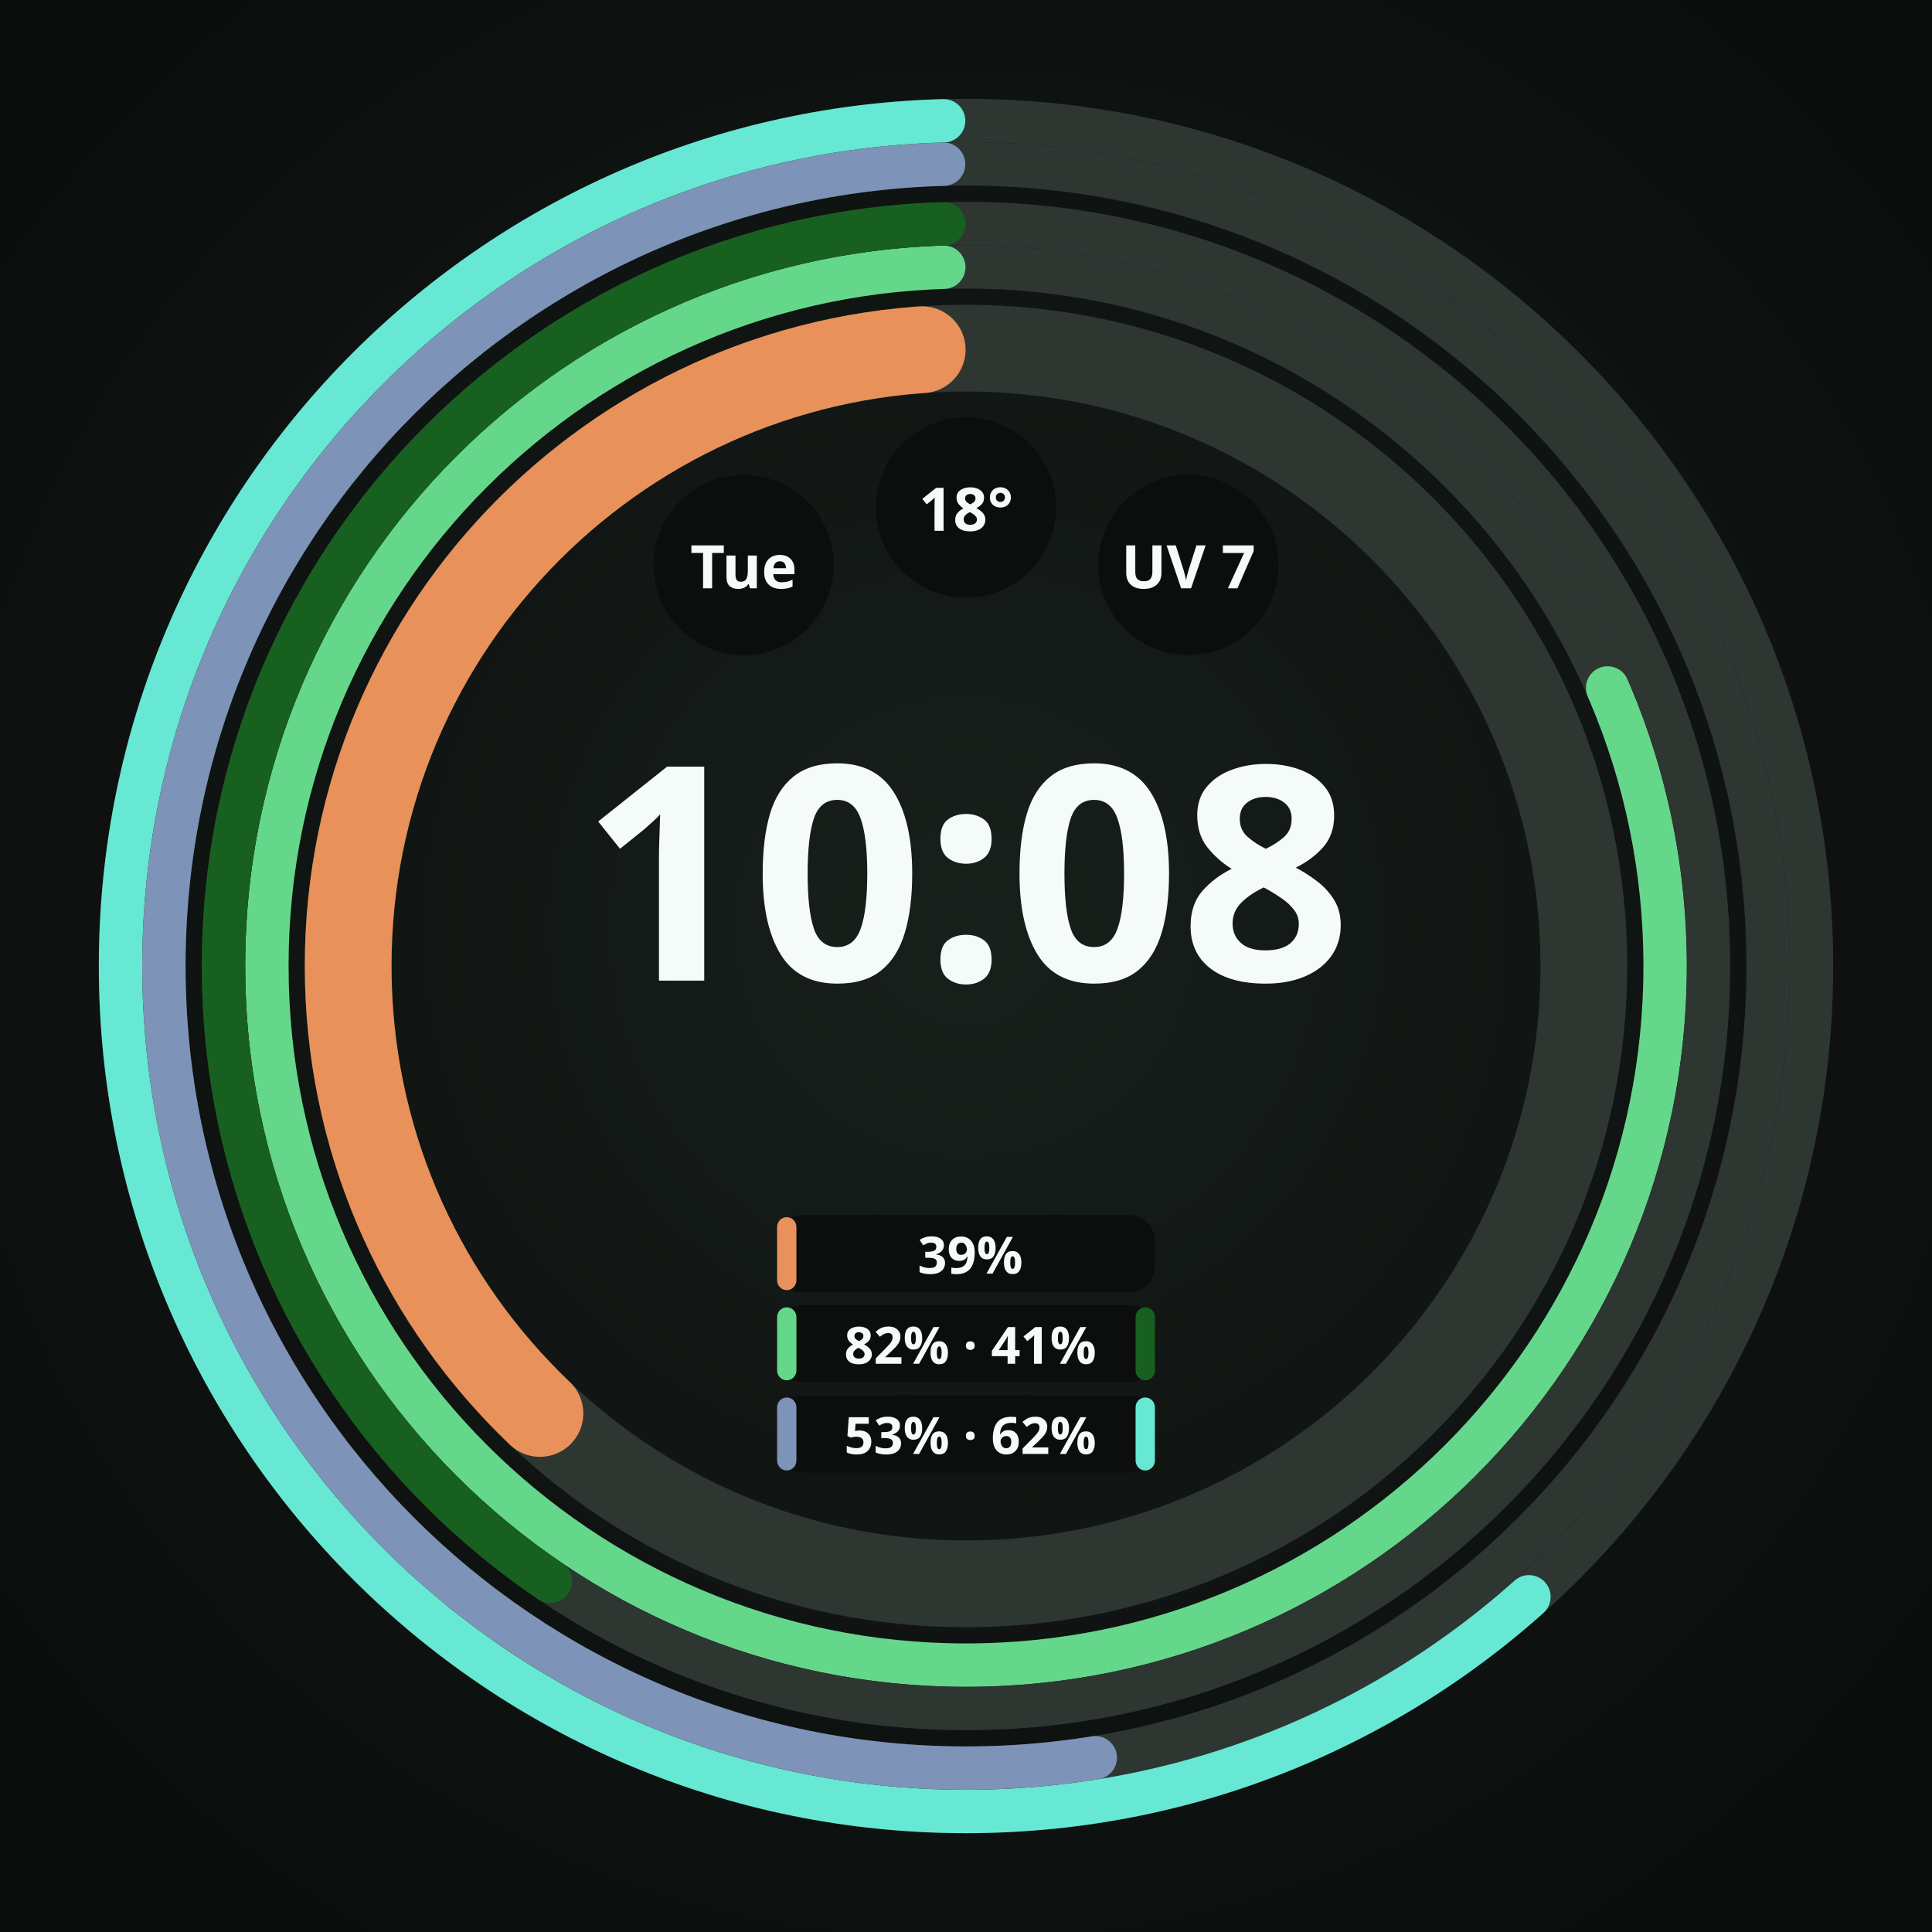
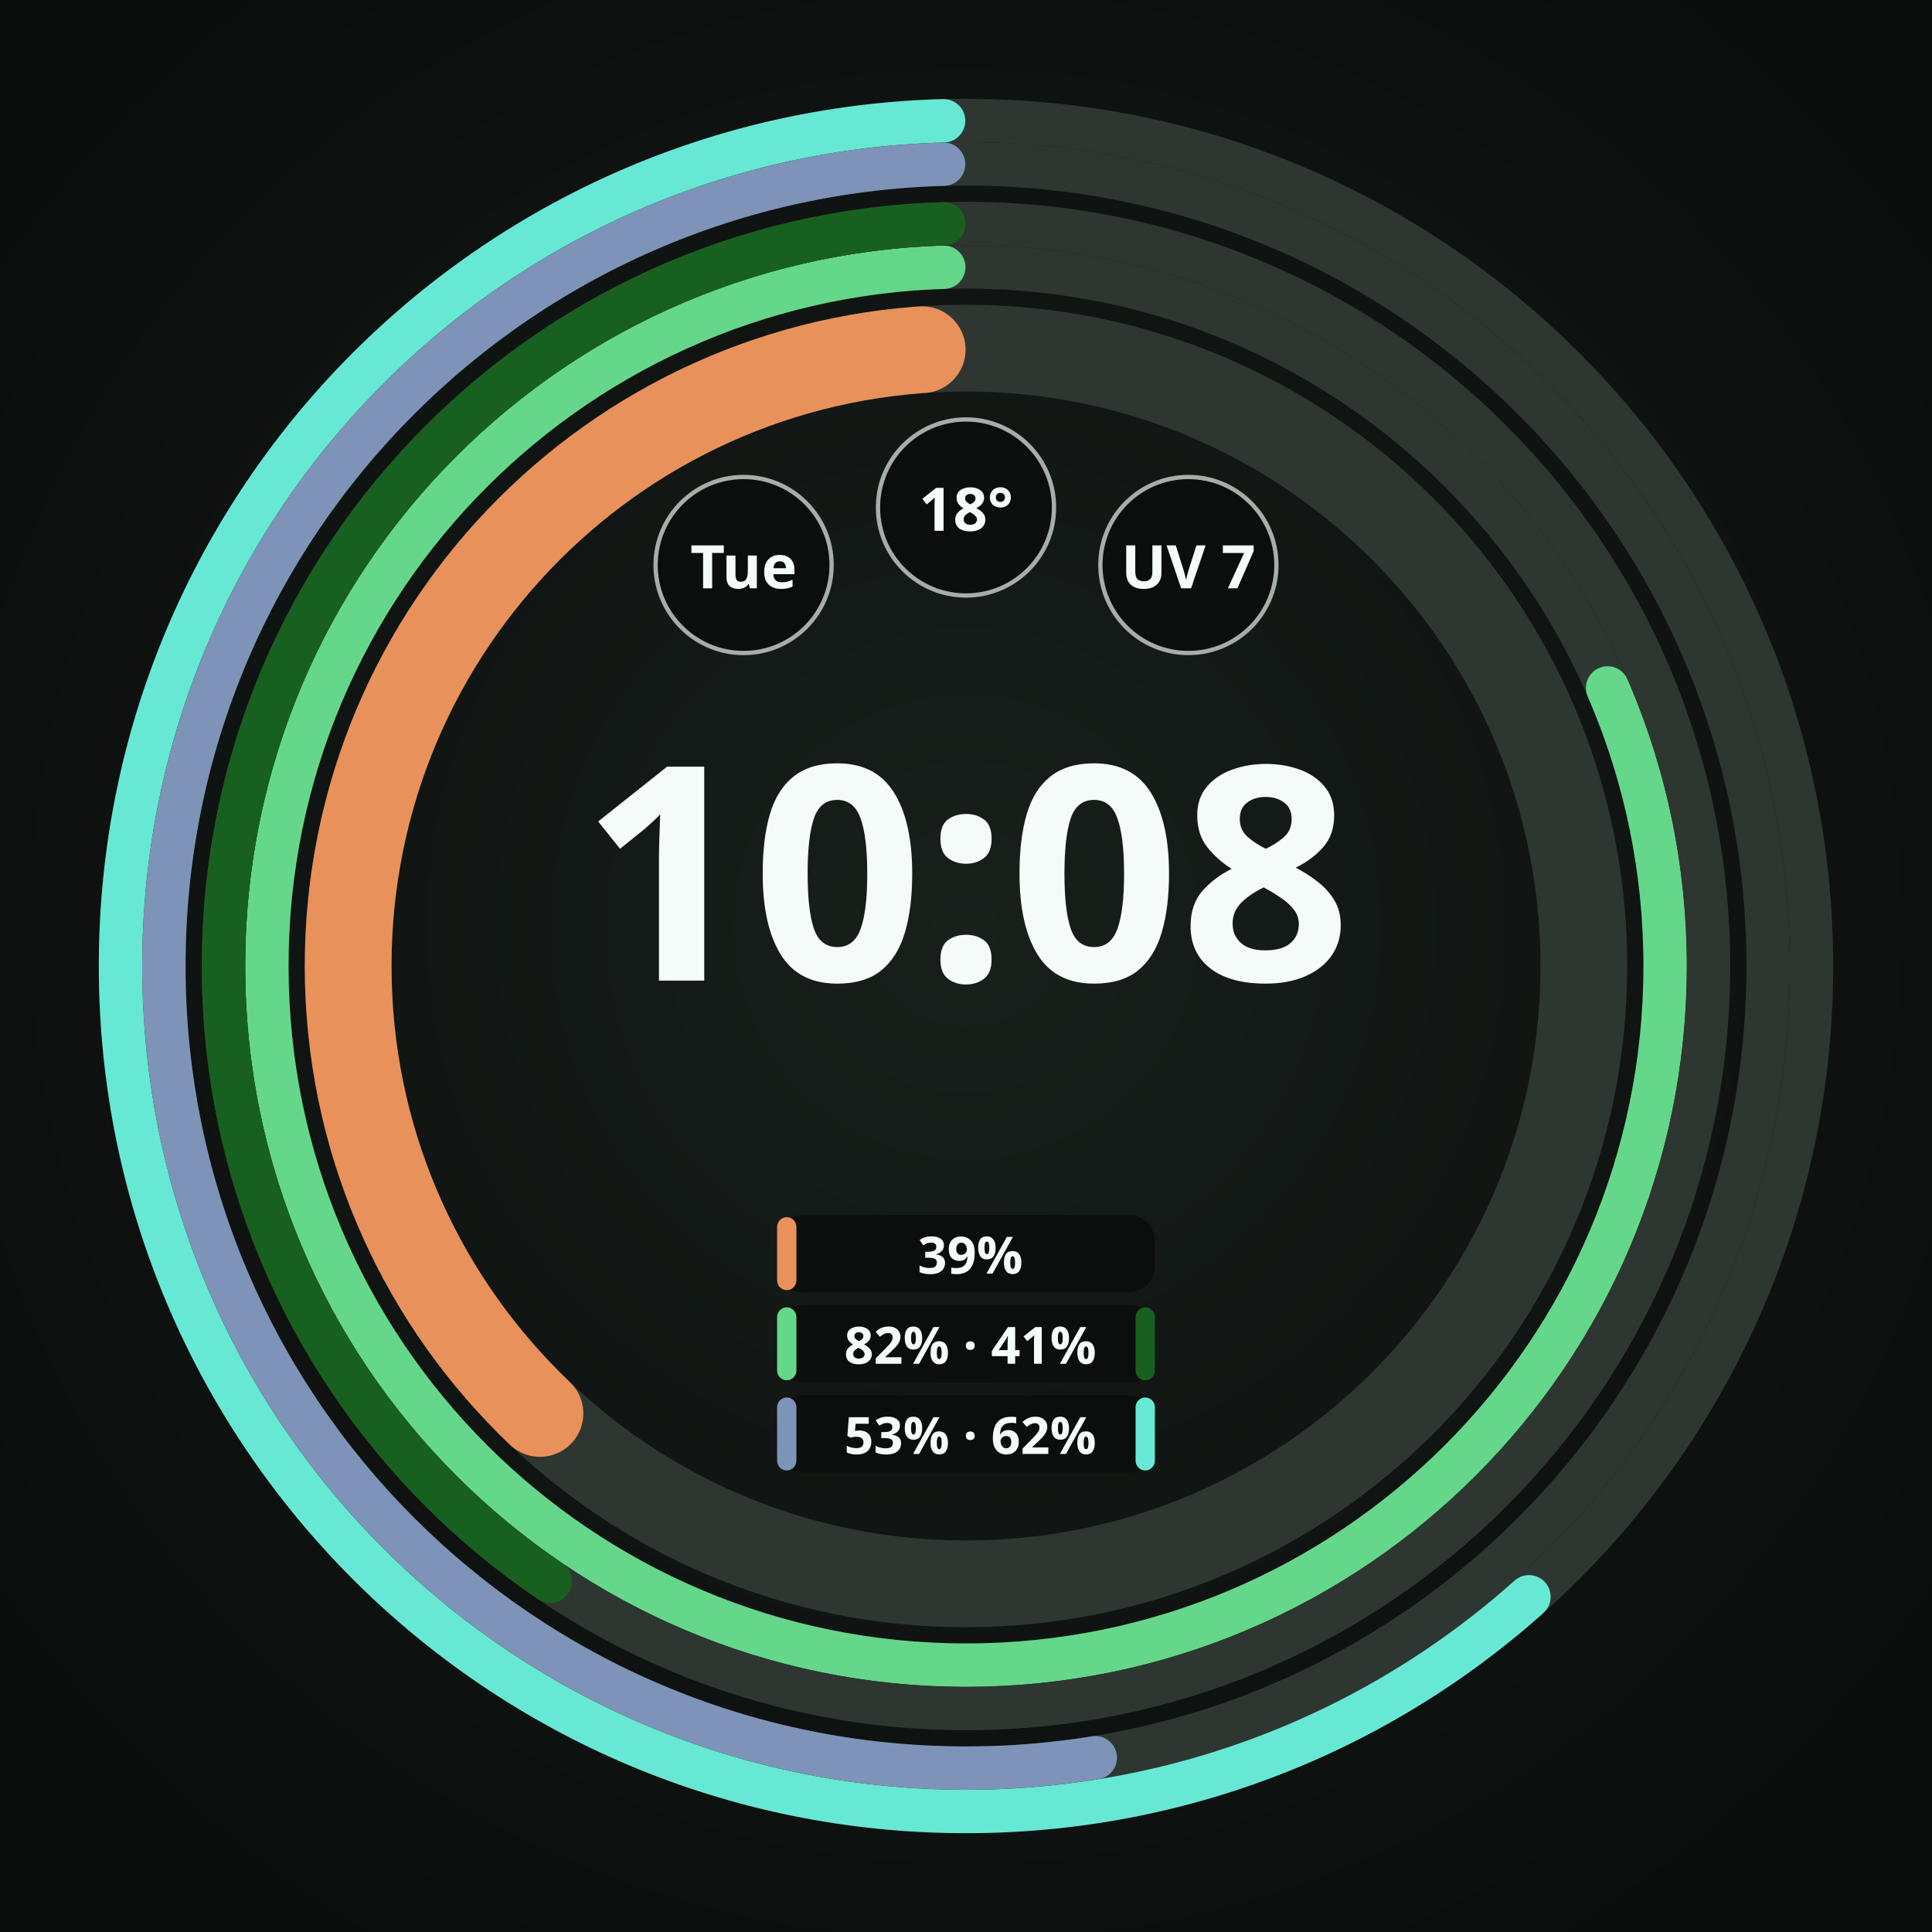
<svg xmlns="http://www.w3.org/2000/svg" width="450" height="450" viewBox="0 0 450 450" role="img" aria-label="Round · 3 bands · Cursor and Codex plan pairs">
  <defs>
    <radialGradient id="lift" cx="50%" cy="48%" r="62%">
      <stop offset="0%" stop-color="#18201C" />
      <stop offset="55%" stop-color="#101412" />
      <stop offset="100%" stop-color="#0A0D0B" />
    </radialGradient>
    <radialGradient id="cellRecess" cx="50%" cy="50%" r="50%">
      <stop offset="0%" stop-color="#0B0E0C" />
      <stop offset="55%" stop-color="#0B0E0C" />
      <stop offset="100%" stop-color="#242A27" />
    </radialGradient>
  </defs>
  <rect width="450" height="450" fill="url(#lift)" />
  <circle cx="225" cy="225" r="143.91" fill="none" stroke="#2E3632" stroke-width="20.205" />
  <circle cx="225" cy="225" r="143.91" fill="none" stroke="#E8915A" stroke-width="20.205" stroke-linecap="round" stroke-dasharray="332.44 904.21" stroke-dashoffset="-561.67" transform="rotate(-90 225 225)" />
  <circle cx="225" cy="225" r="162.844" fill="none" stroke="#2E3632" stroke-width="10.103" />
  <circle cx="225" cy="225" r="162.844" fill="none" stroke="#65D78A" stroke-width="10.103" stroke-linecap="round" stroke-dasharray="828.90 1023.18" stroke-dashoffset="-189.22" transform="rotate(-90 225 225)" />
  <circle cx="225" cy="225" r="172.946" fill="none" stroke="#2E3632" stroke-width="10.103" />
  <circle cx="225" cy="225" r="172.946" fill="none" stroke="#186020" stroke-width="10.103" stroke-linecap="round" stroke-dasharray="435.43 1086.65" stroke-dashoffset="-646.18" transform="rotate(-90 225 225)" />
  <circle cx="225" cy="225" r="186.829" fill="none" stroke="#2E3632" stroke-width="10.103" />
  <circle cx="225" cy="225" r="186.829" fill="none" stroke="#7E93B8" stroke-width="10.103" stroke-linecap="round" stroke-dasharray="612.05 1173.88" stroke-dashoffset="-556.77" transform="rotate(-90 225 225)" />
  <circle cx="225" cy="225" r="196.931" fill="none" stroke="#2E3632" stroke-width="10.103" />
  <circle cx="225" cy="225" r="196.931" fill="none" stroke="#67E8D4" stroke-width="10.103" stroke-linecap="round" stroke-dasharray="757.06 1237.36" stroke-dashoffset="-475.25" transform="rotate(-90 225 225)" />
  <circle cx="173.2" cy="131.6" r="21.0" fill="#0B0E0C" />
+   <circle cx="173.2" cy="131.6" r="20.5" fill="none" stroke="#F4FBF8" stroke-width="1.00" stroke-opacity="0.67" />
  <text x="173.2" y="131.6" text-anchor="middle" dominant-baseline="central" font-family="Noto Sans, sans-serif" font-size="14.0" font-weight="700" fill="#F4FBF8" fill-opacity="1">Tue</text>
  <circle cx="225.0" cy="118.2" r="21.0" fill="#0B0E0C" />
+   <circle cx="225.0" cy="118.2" r="20.5" fill="none" stroke="#F4FBF8" stroke-width="1.00" stroke-opacity="0.67" />
  <text x="225.0" y="118.2" text-anchor="middle" dominant-baseline="central" font-family="Noto Sans, sans-serif" font-size="14.0" font-weight="700" fill="#F4FBF8" fill-opacity="1">18°</text>
  <circle cx="276.8" cy="131.6" r="21.0" fill="#0B0E0C" />
+   <circle cx="276.8" cy="131.6" r="20.5" fill="none" stroke="#F4FBF8" stroke-width="1.00" stroke-opacity="0.67" />
  <text x="276.8" y="131.6" text-anchor="middle" dominant-baseline="central" font-family="Noto Sans, sans-serif" font-size="14.0" font-weight="700" fill="#F4FBF8" fill-opacity="1">UV 7</text>
  <text x="225" y="228.4" text-anchor="middle" font-family="Noto Sans, sans-serif" font-size="69.8" font-weight="700" fill="#F4FBF8">10:08</text>
  <rect x="181.0" y="283.0" width="88.0" height="18.0" rx="6.0" fill="#0B0E0C" fill-opacity="0.92" />
  <rect x="181.0" y="283.5" width="4.5" height="17.0" rx="2.3" fill="#E8915A" />
  <text x="226.0" y="292.0" text-anchor="middle" dominant-baseline="central" font-family="Noto Sans, sans-serif" font-size="12.0" font-weight="700" fill="#F4FBF8">39%</text>
  <rect x="181.0" y="304.0" width="88.0" height="18.0" rx="6.0" fill="#0B0E0C" fill-opacity="0.92" />
  <rect x="181.0" y="304.5" width="4.5" height="17.0" rx="2.3" fill="#65D78A" />
  <text x="226.0" y="313.0" text-anchor="middle" dominant-baseline="central" font-family="Noto Sans, sans-serif" font-size="12.0" font-weight="700" fill="#F4FBF8">82% · 41%</text>
  <rect x="264.5" y="304.5" width="4.5" height="17.0" rx="2.3" fill="#186020" />
  <rect x="181.0" y="325.0" width="88.0" height="18.0" rx="6.0" fill="#0B0E0C" fill-opacity="0.92" />
  <rect x="181.0" y="325.5" width="4.5" height="17.0" rx="2.3" fill="#7E93B8" />
  <text x="226.0" y="334.0" text-anchor="middle" dominant-baseline="central" font-family="Noto Sans, sans-serif" font-size="12.0" font-weight="700" fill="#F4FBF8">53% · 62%</text>
  <rect x="264.5" y="325.5" width="4.5" height="17.0" rx="2.3" fill="#67E8D4" />
</svg>
